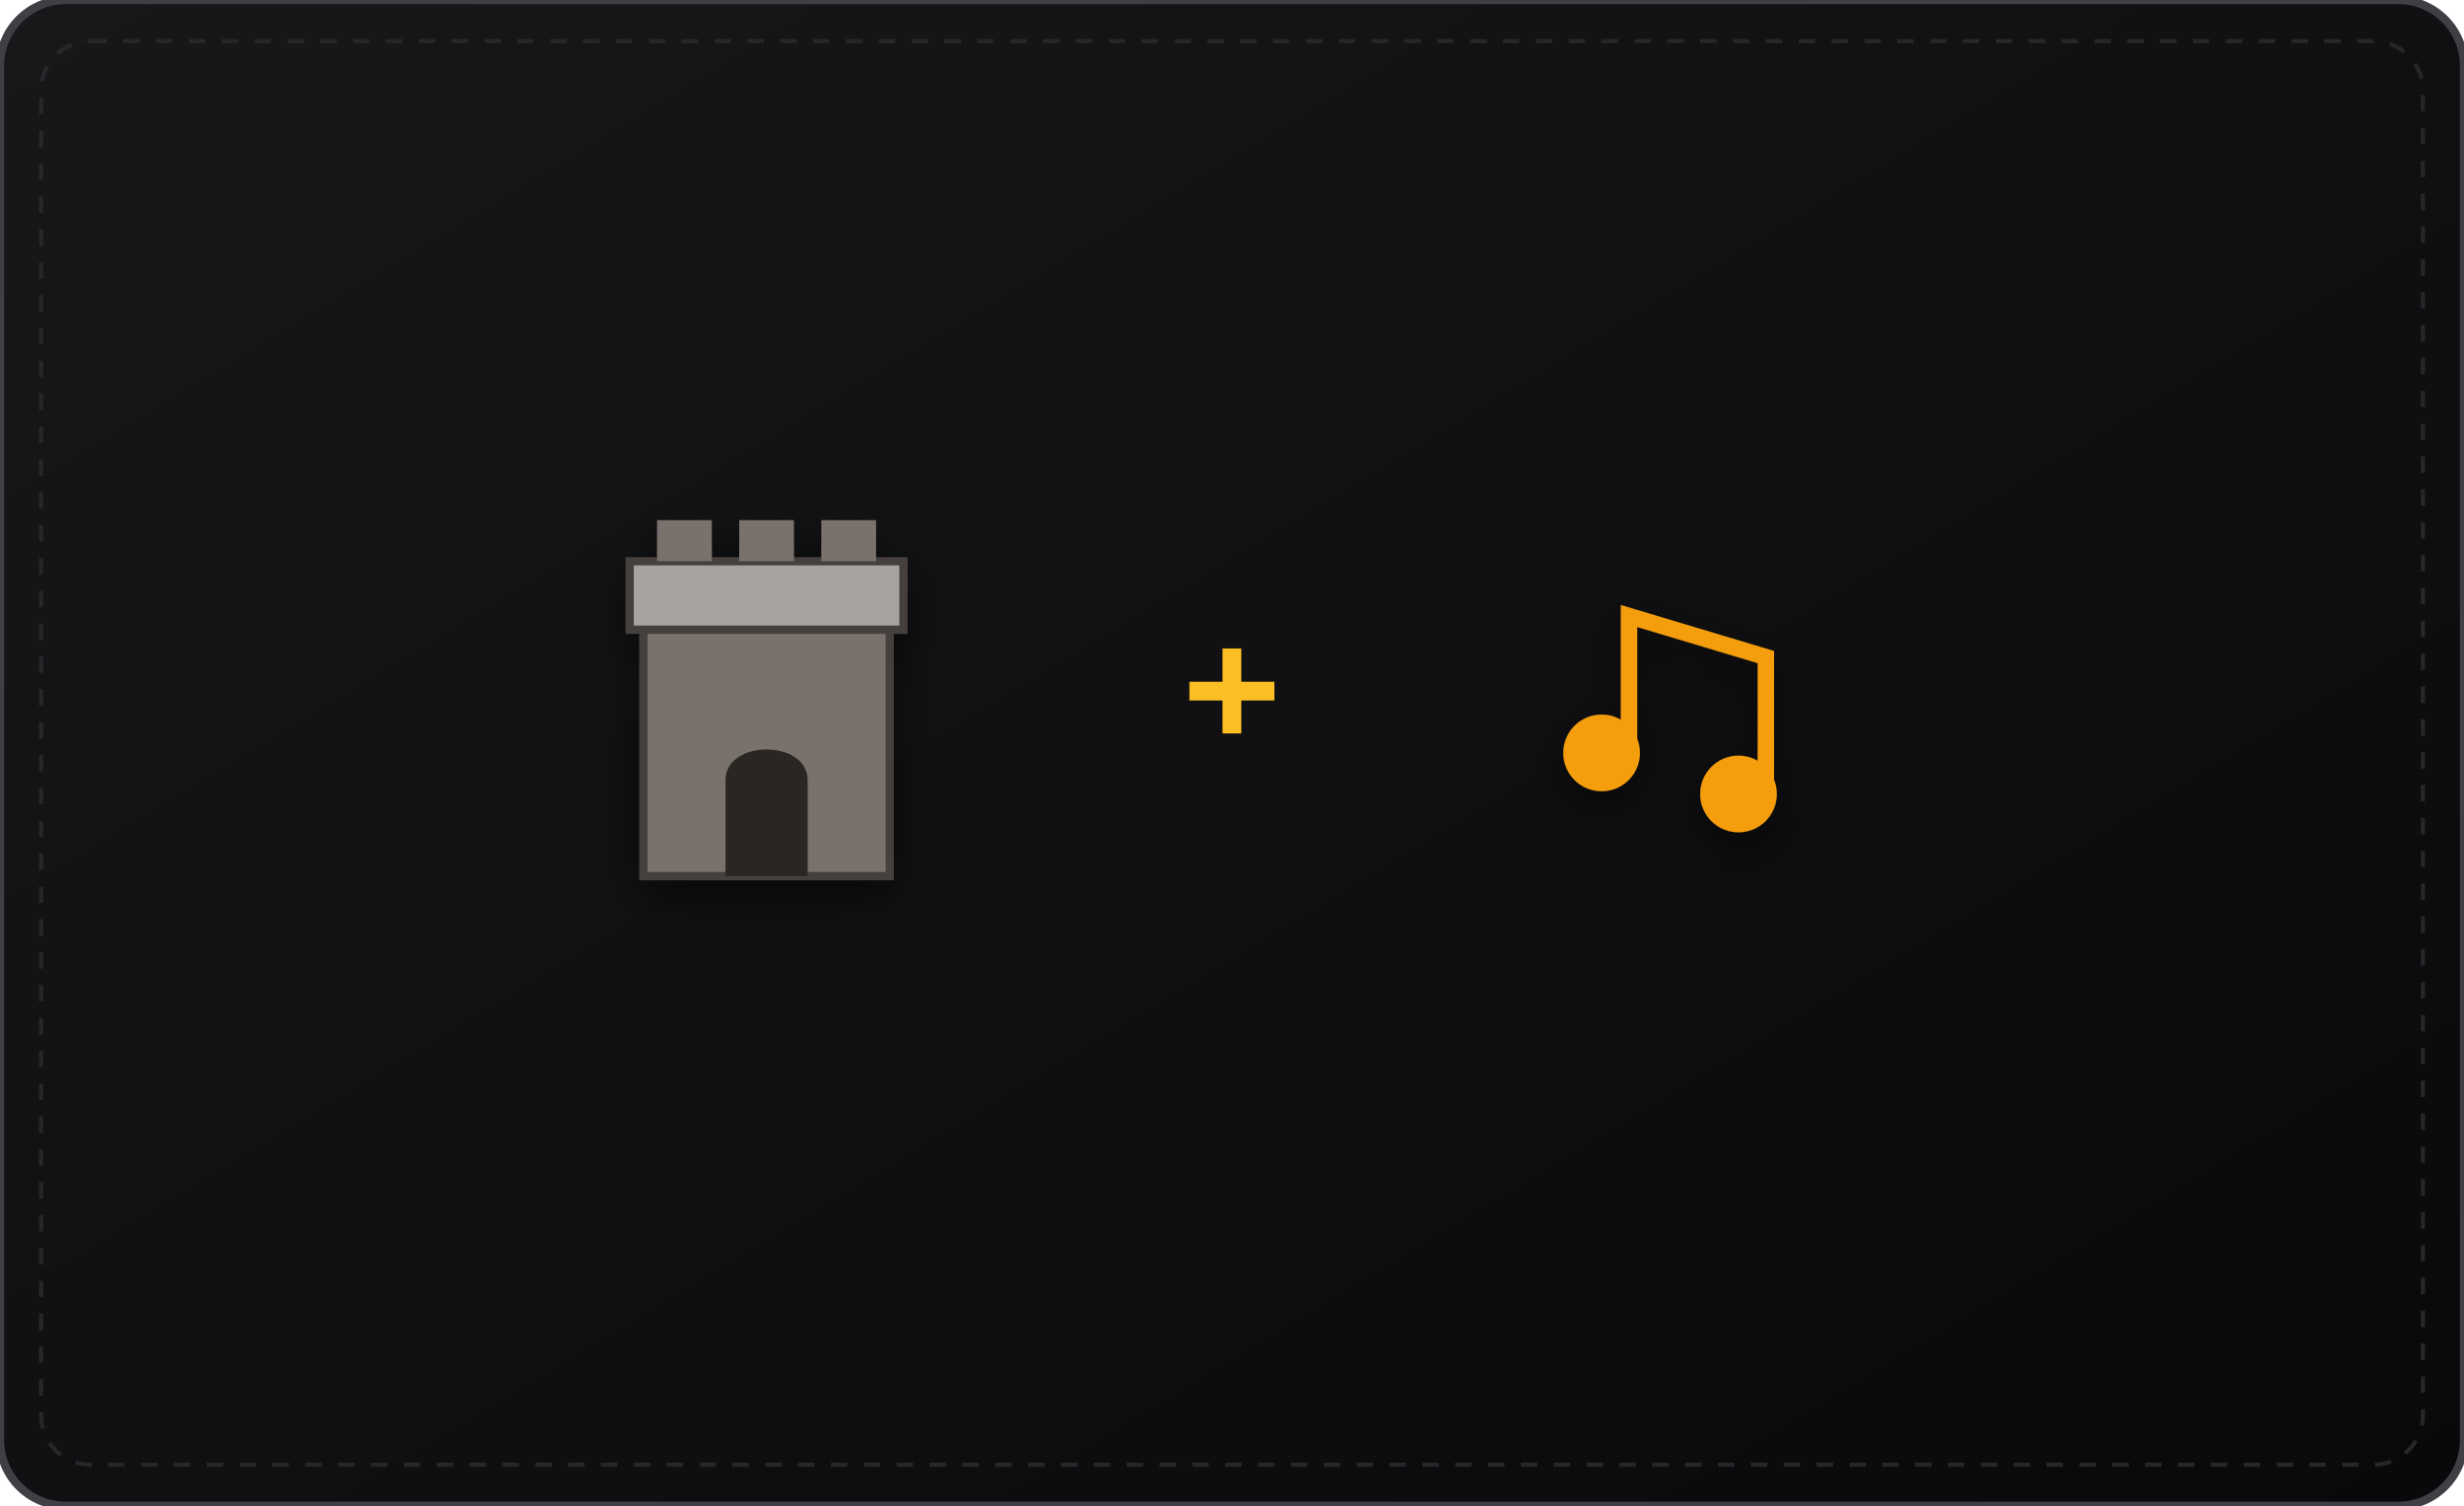
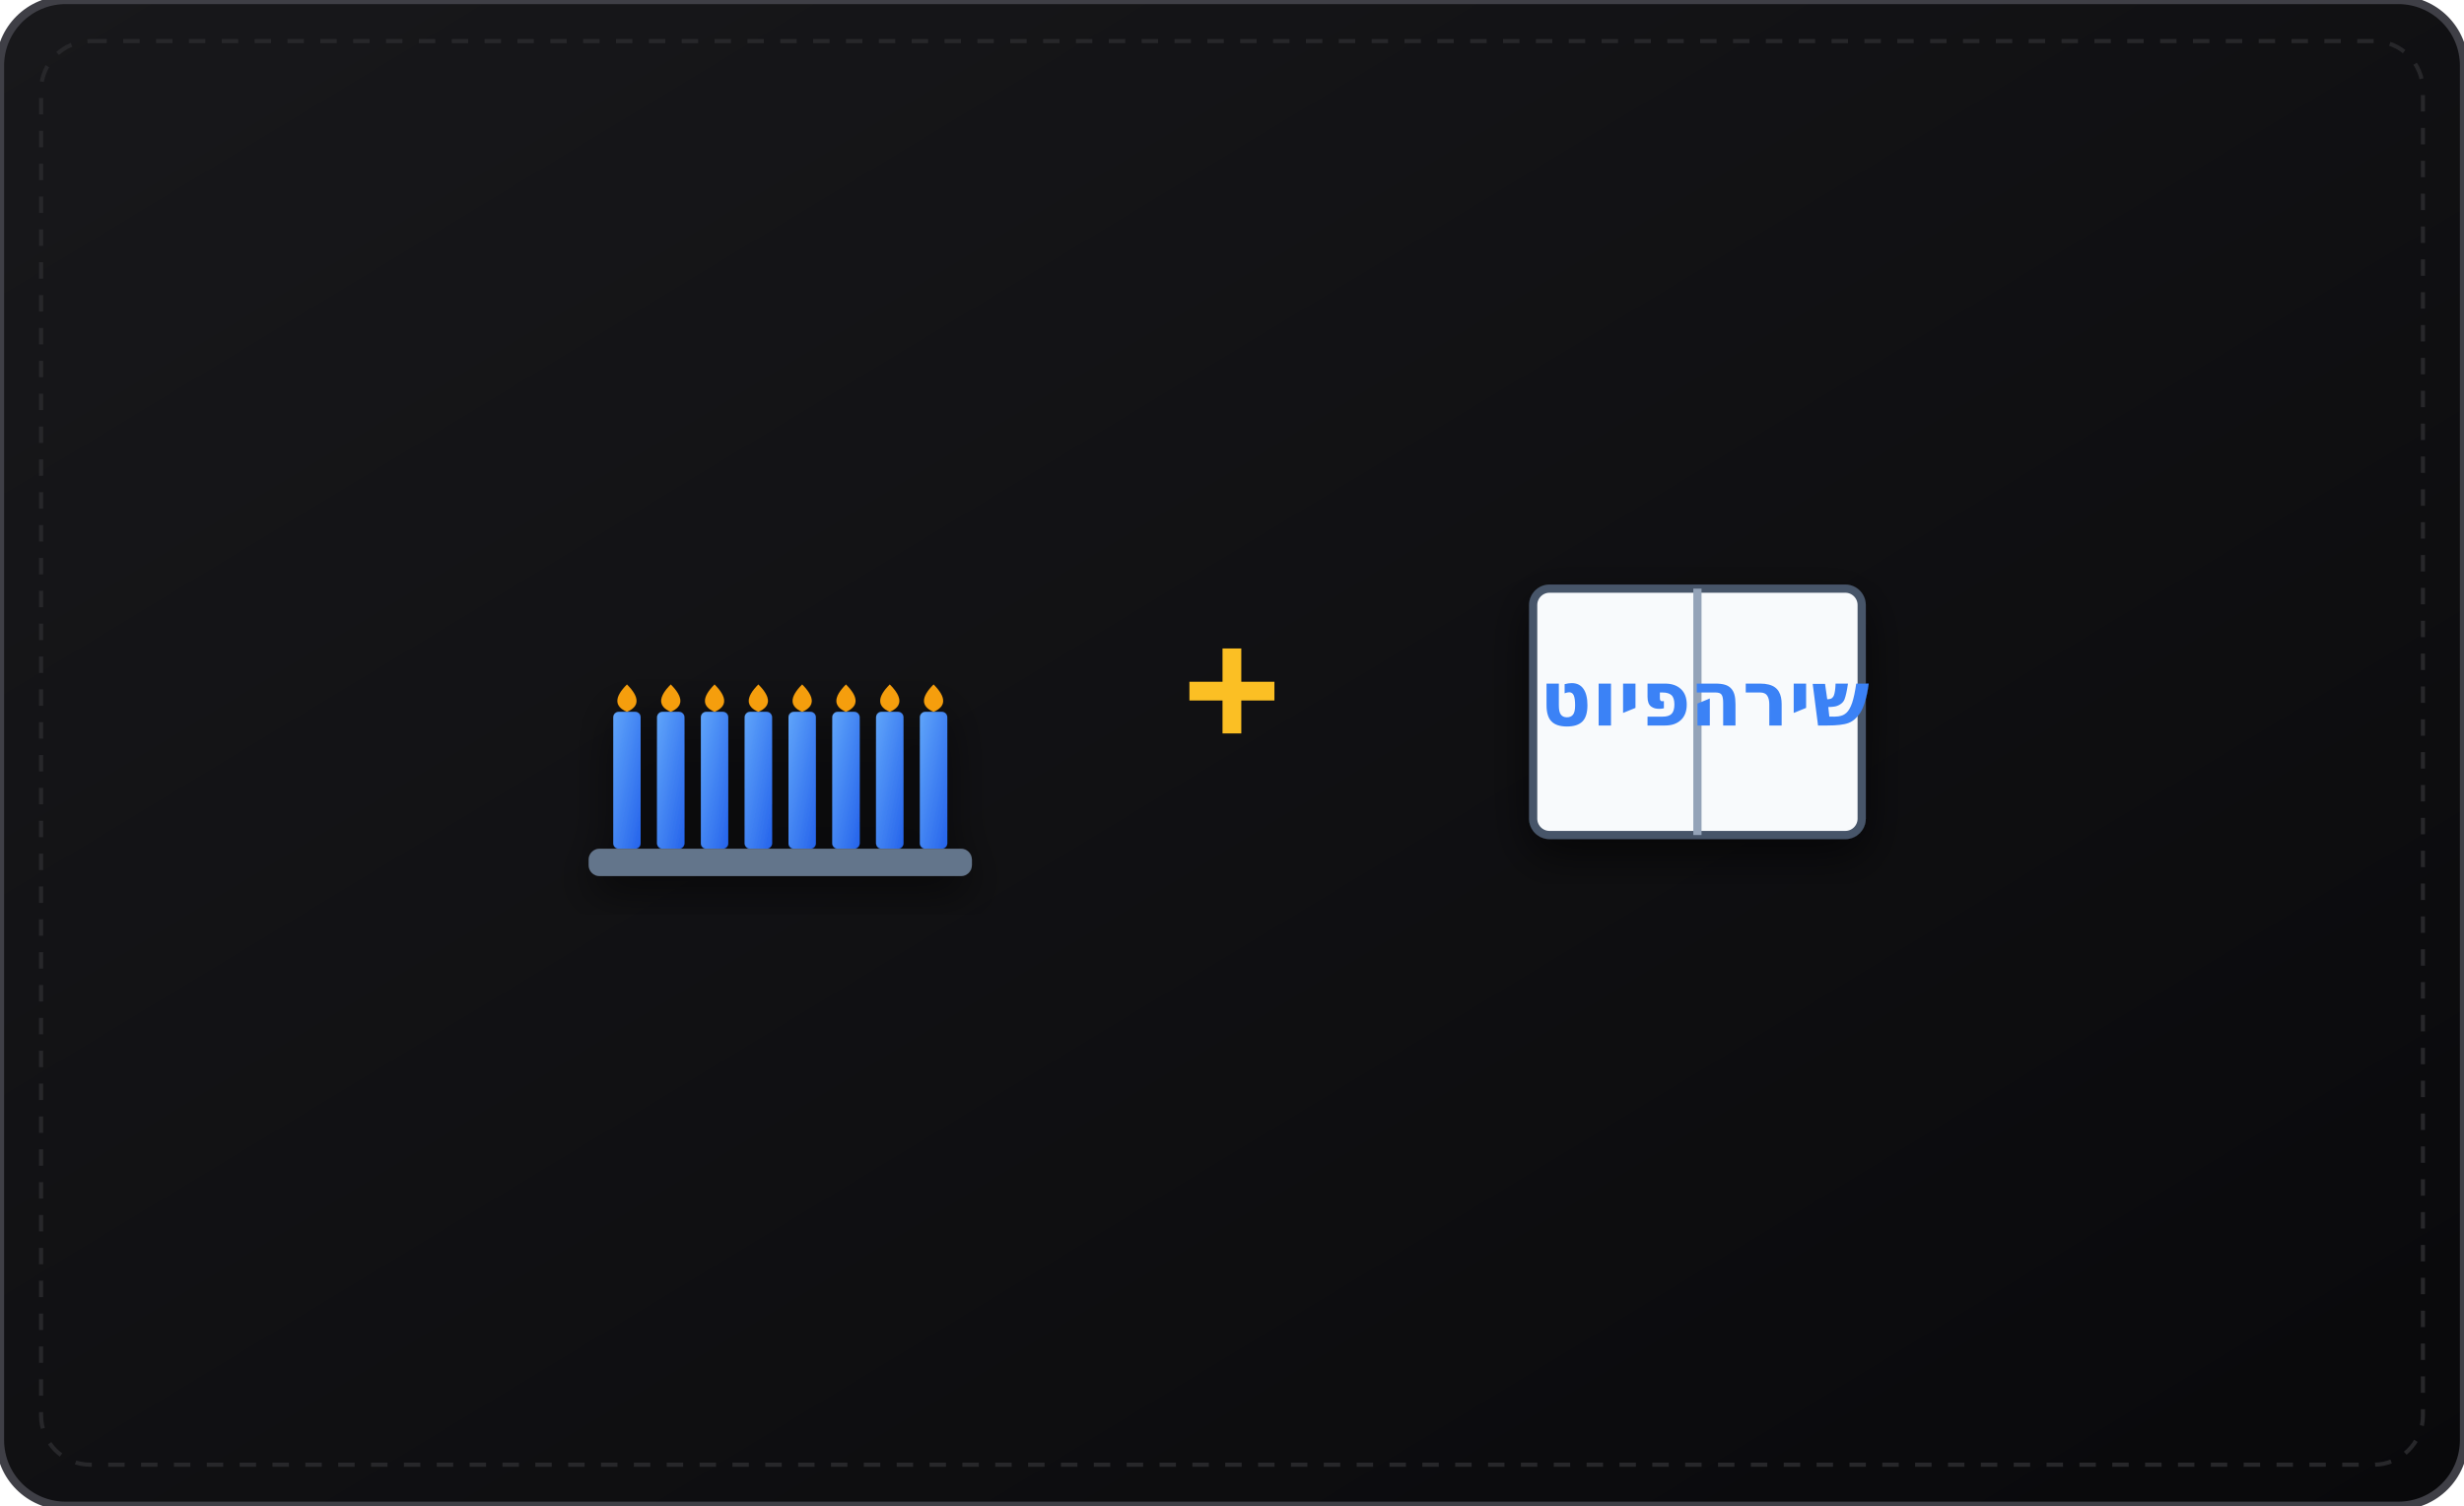
<svg xmlns="http://www.w3.org/2000/svg" viewBox="0 0 900 550" width="100%" height="100%" class="rebus-svg">
  <defs>
    <linearGradient id="bgGrad" x1="0%" y1="0%" x2="100%" y2="100%">
      <stop offset="0%" stop-color="#18181b" />
      <stop offset="100%" stop-color="#09090b" />
    </linearGradient>
    <linearGradient id="cardGrad" x1="0%" y1="0%" x2="0%" y2="100%">
      <stop offset="0%" stop-color="#27272a" />
      <stop offset="100%" stop-color="#18181b" />
    </linearGradient>
    <linearGradient id="goldGrad" x1="0%" y1="0%" x2="100%" y2="100%">
      <stop offset="0%" stop-color="#fbbf24" />
      <stop offset="100%" stop-color="#d97706" />
    </linearGradient>
    <linearGradient id="blueGrad" x1="0%" y1="0%" x2="100%" y2="100%">
      <stop offset="0%" stop-color="#60a5fa" />
      <stop offset="100%" stop-color="#2563eb" />
    </linearGradient>
    <linearGradient id="cyanGrad" x1="0%" y1="0%" x2="100%" y2="100%">
      <stop offset="0%" stop-color="#38bdf8" />
      <stop offset="100%" stop-color="#0284c7" />
    </linearGradient>
    <linearGradient id="redGrad" x1="0%" y1="0%" x2="100%" y2="100%">
      <stop offset="0%" stop-color="#f87171" />
      <stop offset="100%" stop-color="#dc2626" />
    </linearGradient>
    <linearGradient id="greenGrad" x1="0%" y1="0%" x2="100%" y2="100%">
      <stop offset="0%" stop-color="#34d399" />
      <stop offset="100%" stop-color="#059669" />
    </linearGradient>
    <linearGradient id="purpleGrad" x1="0%" y1="0%" x2="100%" y2="100%">
      <stop offset="0%" stop-color="#c084fc" />
      <stop offset="100%" stop-color="#7e22ce" />
    </linearGradient>
    <filter id="shadow" x="-20%" y="-20%" width="140%" height="140%">
      <feDropShadow dx="0" dy="6" stdDeviation="8" flood-color="#000" flood-opacity="0.6" />
    </filter>
  </defs>
  <rect width="900" height="550" rx="24" fill="url(#bgGrad)" stroke="#3f3f46" stroke-width="3" />
  <rect x="15" y="15" width="870" height="520" rx="18" fill="none" stroke="#27272a" stroke-width="1.5" stroke-dasharray="6 6" />
  <g transform="translate(280, 260)" filter="url(#shadow)">
-     <rect x="-45" y="-30" width="90" height="90" fill="#78716c" stroke="#44403c" stroke-width="3" />
-     <rect x="-50" y="-55" width="100" height="25" fill="#a8a29e" stroke="#44403c" stroke-width="3" />
-     <rect x="-40" y="-70" width="20" height="15" fill="#78716c" />
-     <rect x="-10" y="-70" width="20" height="15" fill="#78716c" />
-     <rect x="20" y="-70" width="20" height="15" fill="#78716c" />
-     <path d="M-15,60 L-15,25 C-15,10 15,10 15,25 L15,60 Z" fill="#292524" />
+     <g transform="translate(-56, 0)">
+       <rect x="0" y="0" width="10" height="50" rx="2" fill="url(#blueGrad)" />
+       <path d="M5,-10 Q12,-3 5,0 Q-2,-3 5,-10 Z" fill="#f59e0b" />
+     </g>
+     <g transform="translate(-40, 0)">
+       <rect x="0" y="0" width="10" height="50" rx="2" fill="url(#blueGrad)" />
+       <path d="M5,-10 Q12,-3 5,0 Q-2,-3 5,-10 Z" fill="#f59e0b" />
+     </g>
+     <g transform="translate(-24, 0)">
+       <rect x="0" y="0" width="10" height="50" rx="2" fill="url(#blueGrad)" />
+       <path d="M5,-10 Q12,-3 5,0 Q-2,-3 5,-10 Z" fill="#f59e0b" />
+     </g>
+     <g transform="translate(-8, 0)">
+       <rect x="0" y="0" width="10" height="50" rx="2" fill="url(#blueGrad)" />
+       <path d="M5,-10 Q12,-3 5,0 Q-2,-3 5,-10 Z" fill="#f59e0b" />
+     </g>
+     <g transform="translate(8, 0)">
+       <rect x="0" y="0" width="10" height="50" rx="2" fill="url(#blueGrad)" />
+       <path d="M5,-10 Q12,-3 5,0 Q-2,-3 5,-10 Z" fill="#f59e0b" />
+     </g>
+     <g transform="translate(24, 0)">
+       <rect x="0" y="0" width="10" height="50" rx="2" fill="url(#blueGrad)" />
+       <path d="M5,-10 Q12,-3 5,0 Q-2,-3 5,-10 Z" fill="#f59e0b" />
+     </g>
+     <g transform="translate(40, 0)">
+       <rect x="0" y="0" width="10" height="50" rx="2" fill="url(#blueGrad)" />
+       <path d="M5,-10 Q12,-3 5,0 Q-2,-3 5,-10 Z" fill="#f59e0b" />
+     </g>
+     <g transform="translate(56, 0)">
+       <rect x="0" y="0" width="10" height="50" rx="2" fill="url(#blueGrad)" />
+       <path d="M5,-10 Q12,-3 5,0 Q-2,-3 5,-10 Z" fill="#f59e0b" />
+     </g>
+     <rect x="-65" y="50" width="140" height="10" rx="4" fill="#64748b" />
  </g>
  <text x="450" y="275" font-family="system-ui, sans-serif" font-size="64" font-weight="900" fill="#fbbf24" text-anchor="middle">+</text>
  <g transform="translate(620, 260)" filter="url(#shadow)">
-     <path d="M-25,10 L-25,-35 L25,-20 L25,25" stroke="#f59e0b" stroke-width="6" fill="none" />
-     <circle cx="-35" cy="15" r="14" fill="#f59e0b" />
-     <circle cx="15" cy="30" r="14" fill="#f59e0b" />
+     <rect x="-60" y="-45" width="120" height="90" rx="6" fill="#f8fafc" stroke="#475569" stroke-width="3" />
+     <line x1="0" y1="-45" x2="0" y2="45" stroke="#94a3b8" stroke-width="3" />
+     <text x="-30" y="5" font-family="Rubik, sans-serif" font-size="28" font-weight="900" fill="#3b82f6" text-anchor="middle">פיוט</text>
+     <text x="30" y="5" font-family="Rubik, sans-serif" font-size="28" font-weight="900" fill="#3b82f6" text-anchor="middle">שירה</text>
  </g>
</svg>
